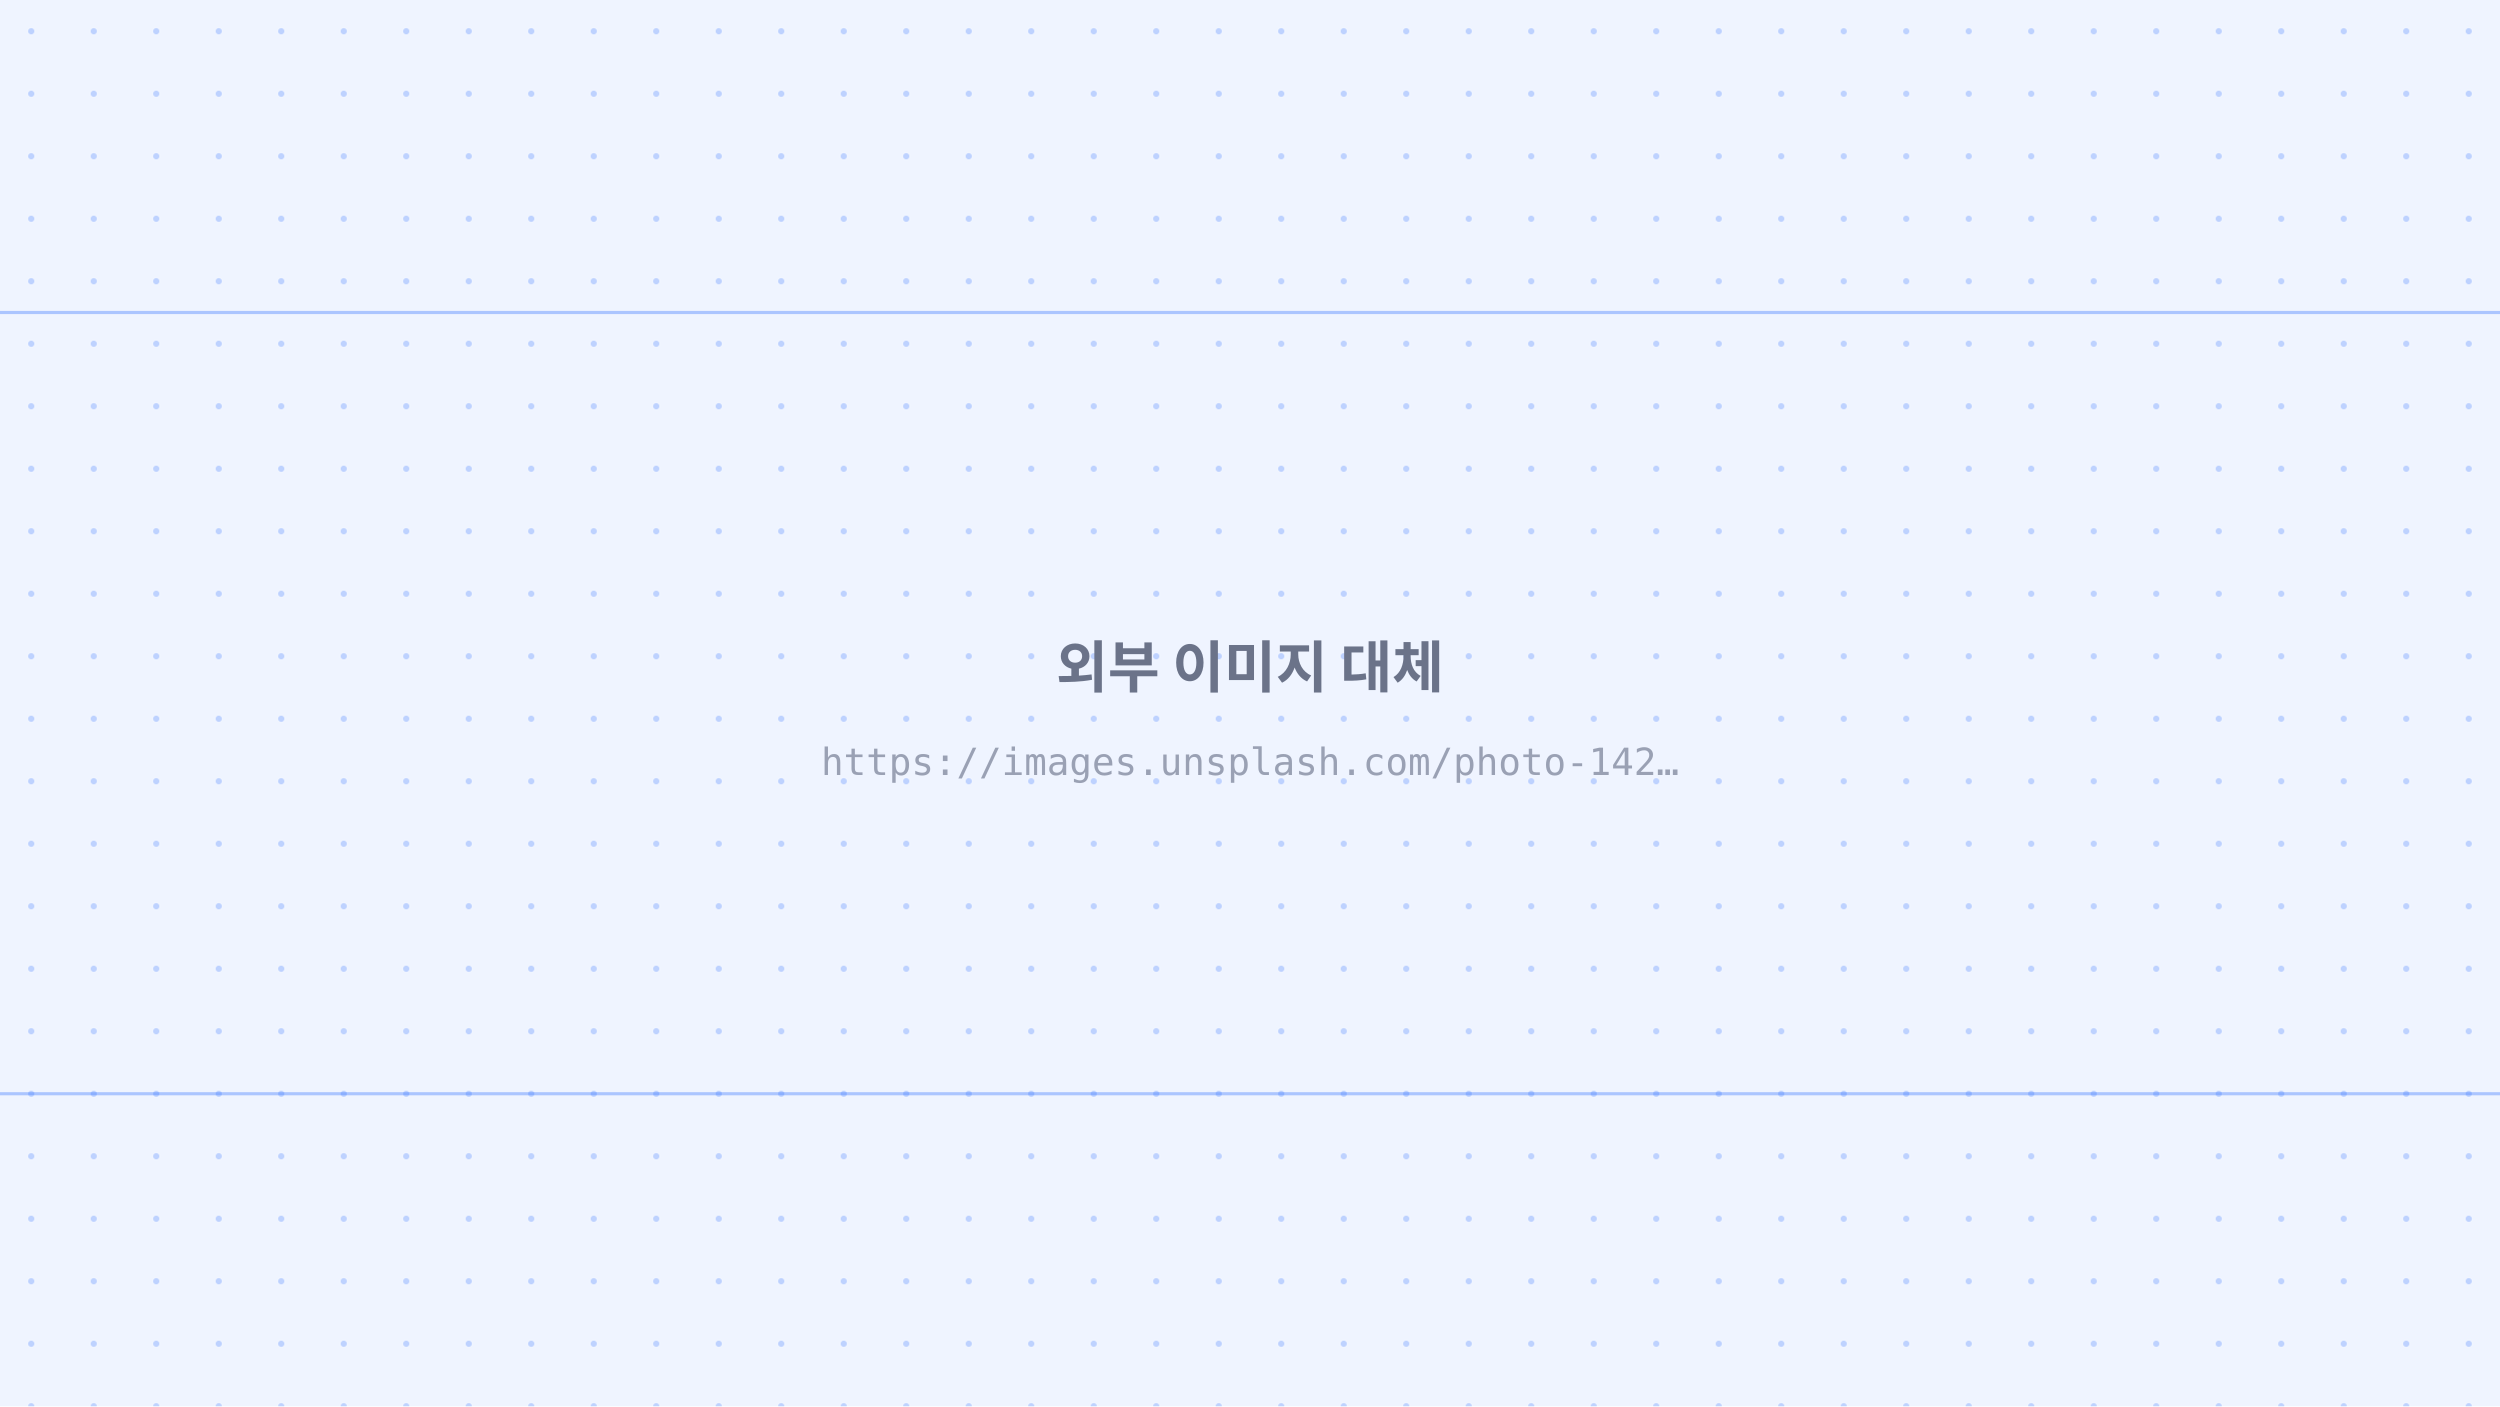
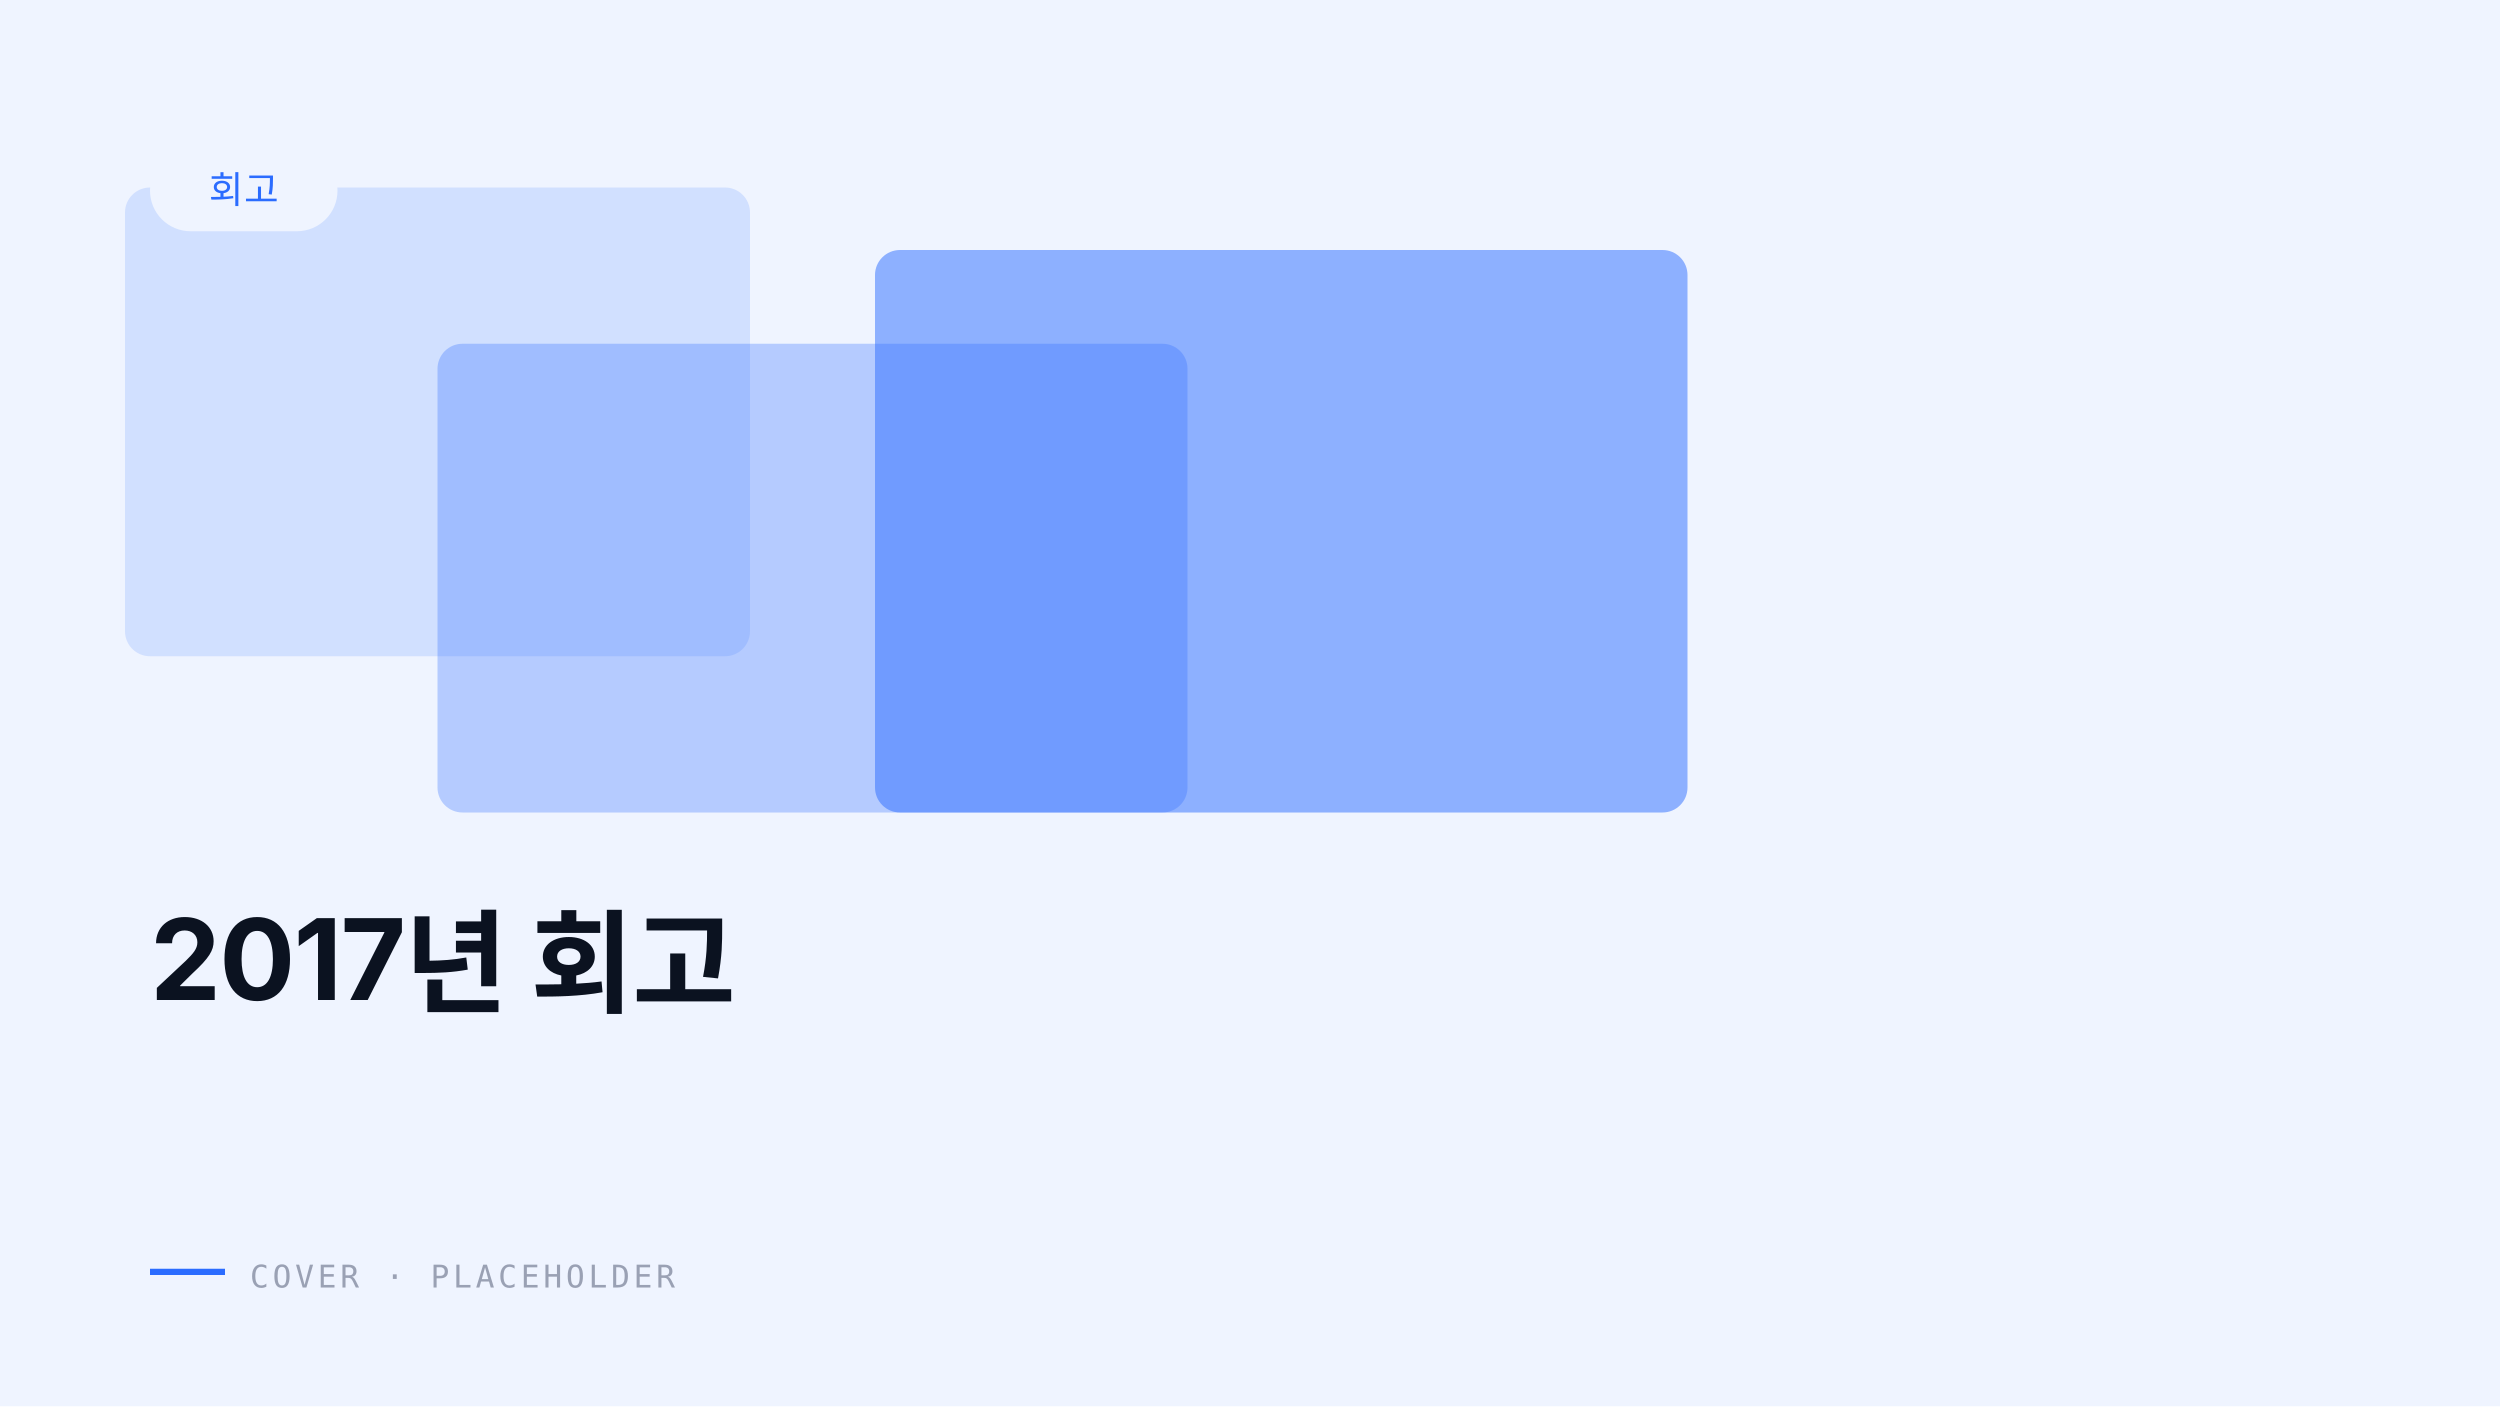
<svg xmlns="http://www.w3.org/2000/svg" viewBox="0 0 800 450" preserveAspectRatio="xMidYMid slice">
-   <defs>
-     <pattern id="p" width="20" height="20" patternUnits="userSpaceOnUse">
-       <rect width="20" height="20" fill="#eff4ff" />
-       <circle cx="10" cy="10" r="1" fill="#2b6cff" opacity="0.25" />
-     </pattern>
-   </defs>
-   <rect width="800" height="450" fill="url(#p)" />
-   <g fill="none" stroke="#2b6cff" stroke-width="1" opacity="0.35">
-     <line x1="0" y1="100" x2="800" y2="100" />
-     <line x1="0" y1="350" x2="800" y2="350" />
+   <rect width="800" height="450" fill="#eff4ff" />
+   <g fill="#2b6cff">
+     <rect x="40" y="60" width="200" height="150" rx="8" opacity="0.15" />
+     <rect x="140" y="110" width="240" height="150" rx="8" opacity="0.3" />
+     <rect x="280" y="80" width="260" height="180" rx="8" opacity="0.5" />
  </g>
-   <text x="400" y="220" text-anchor="middle" font-family="'Pretendard Variable', -apple-system, sans-serif" font-size="18" fill="#6b7389" font-weight="600">외부 이미지 대체</text>
-   <text x="400" y="248" text-anchor="middle" font-family="'JetBrains Mono', monospace" font-size="12" fill="#9aa1b4">https://images.unsplash.com/photo-142…</text>
+   <g transform="translate(48 48)">
+     <rect width="60" height="26" rx="13" fill="#eff4ff" />
+     <text x="30" y="17" text-anchor="middle" font-family="'Pretendard Variable', sans-serif" font-size="12" font-weight="500" fill="#2b6cff" letter-spacing="0.02em">회고</text>
+   </g>
+   <text x="48" y="320" font-family="'Pretendard Variable', 'Pretendard', -apple-system, sans-serif" font-size="36" font-weight="700" fill="#0b1220" letter-spacing="-0.5">2017년 회고</text>
+   <rect x="48" y="406" width="24" height="2" fill="#2b6cff" />
+   <text x="80" y="412" font-family="'JetBrains Mono', monospace" font-size="10" fill="#9aa1b4" letter-spacing="0.12em">COVER · PLACEHOLDER</text>
</svg>
